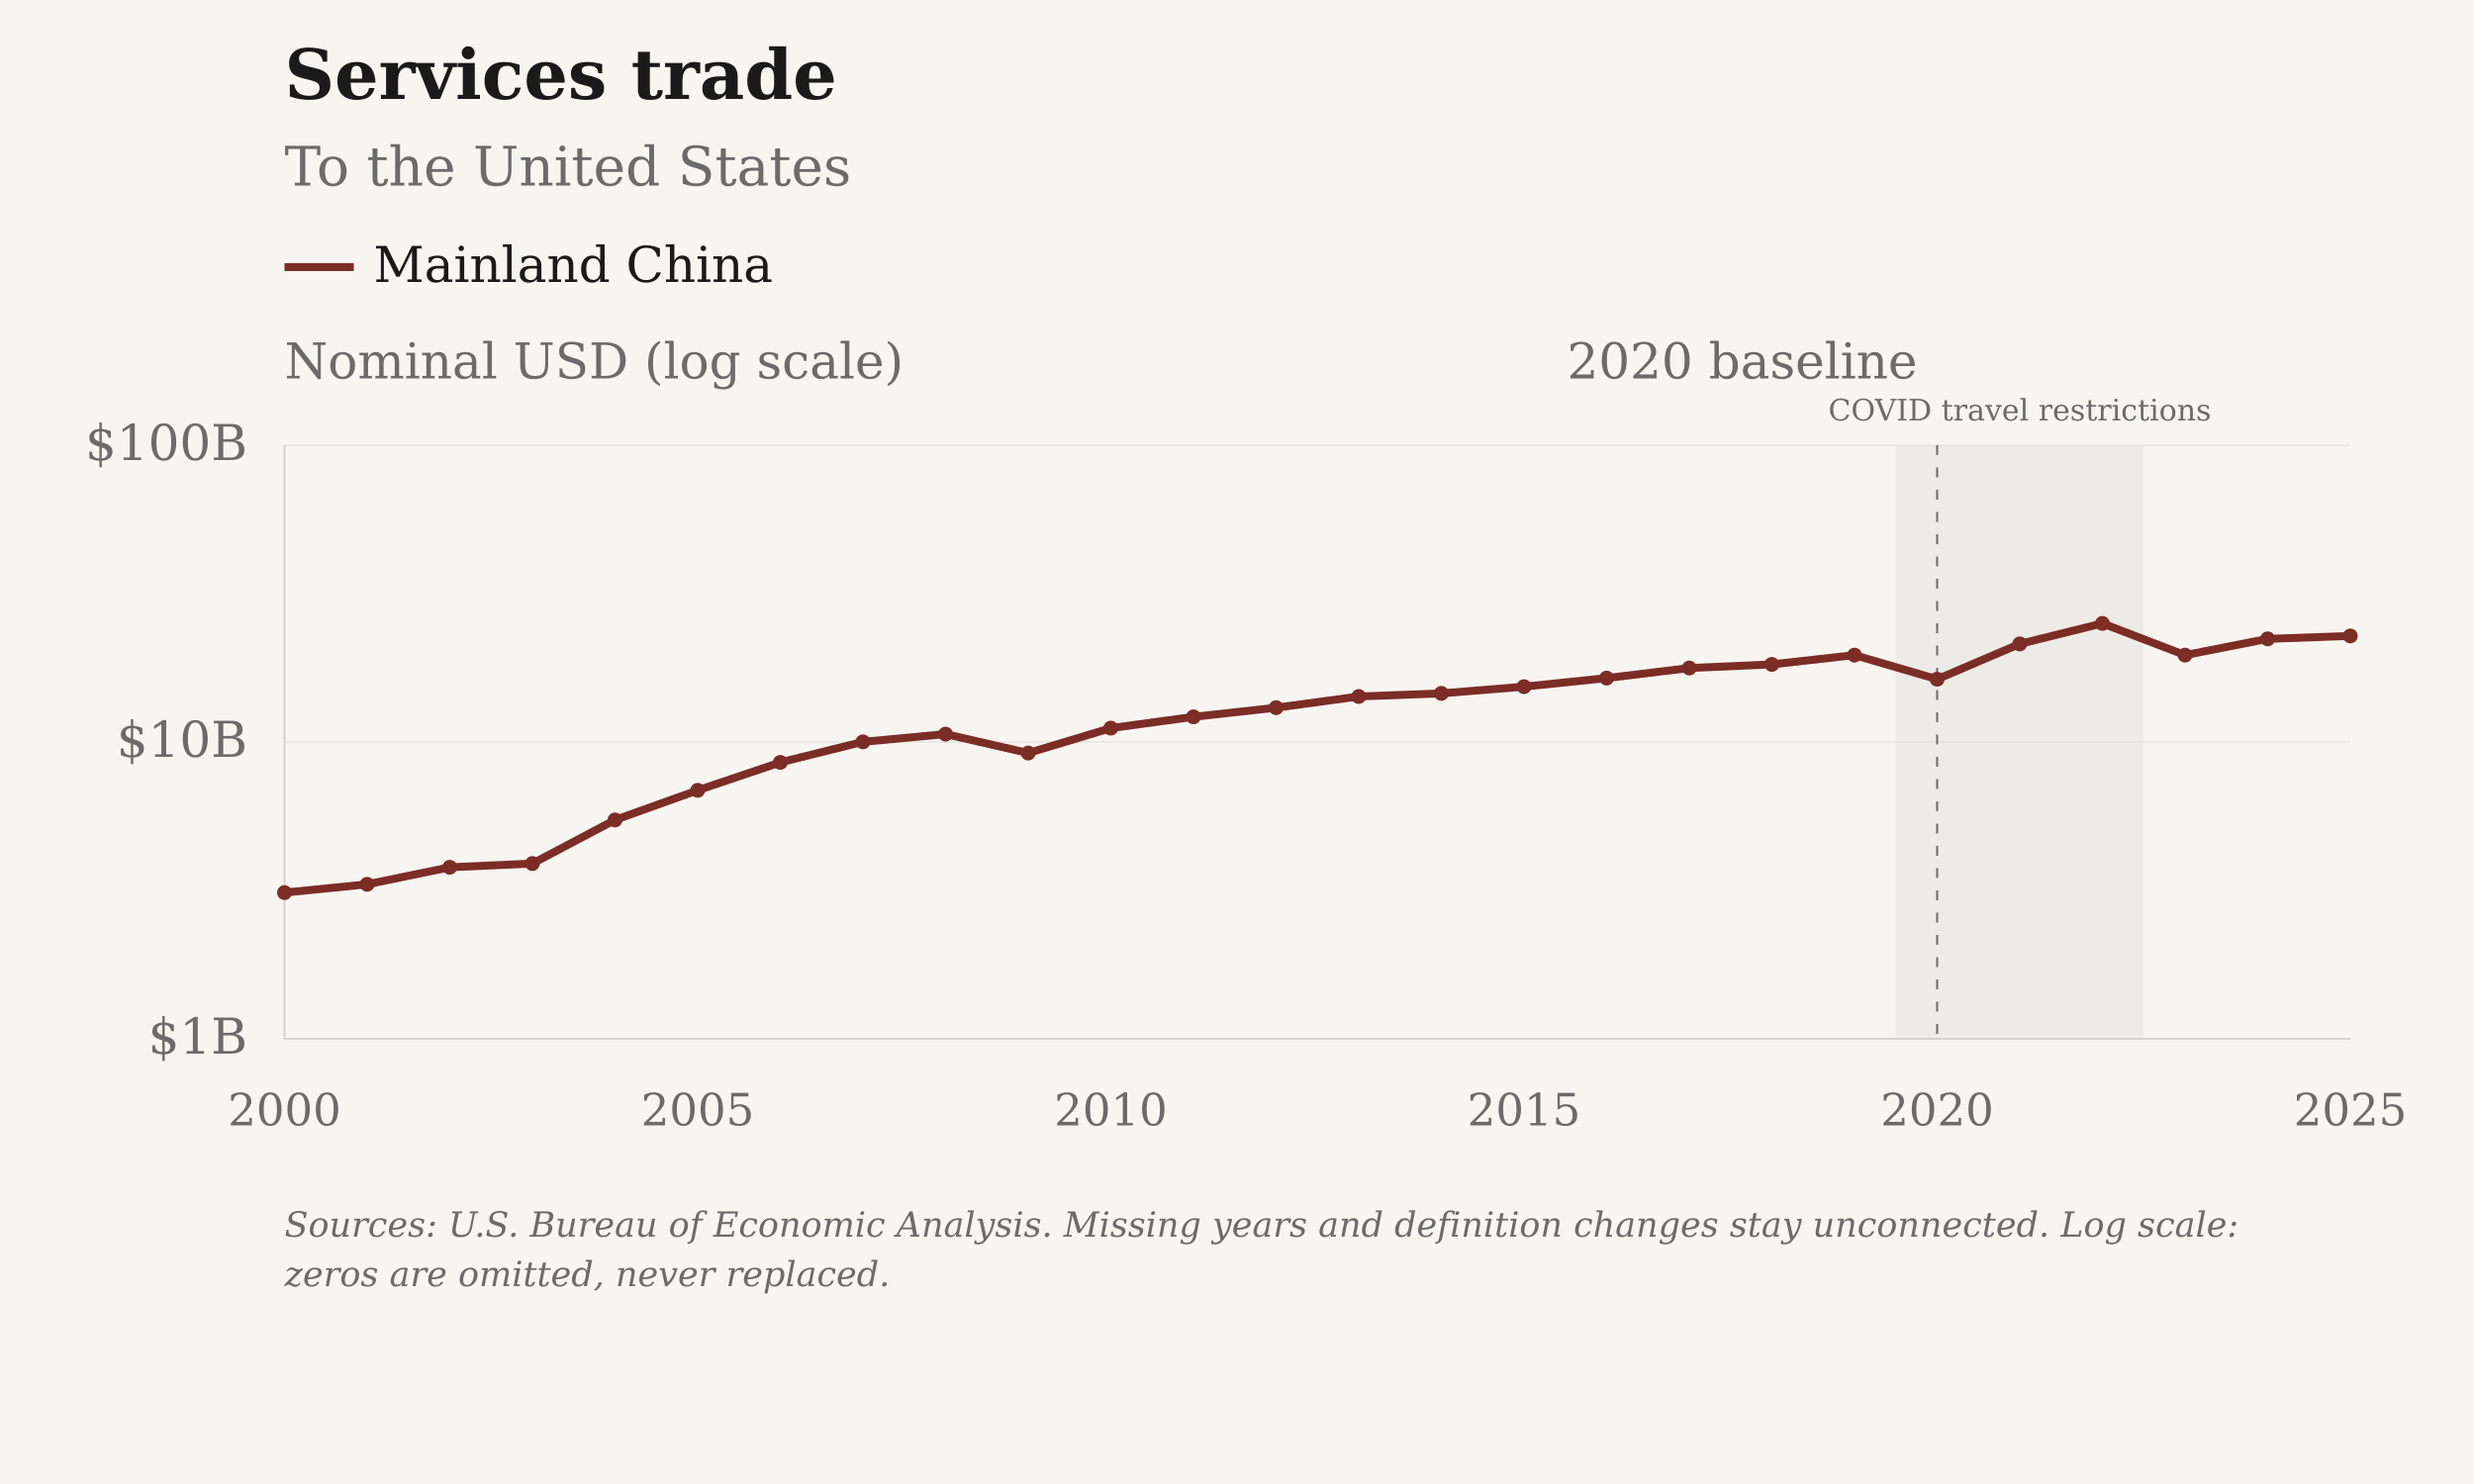
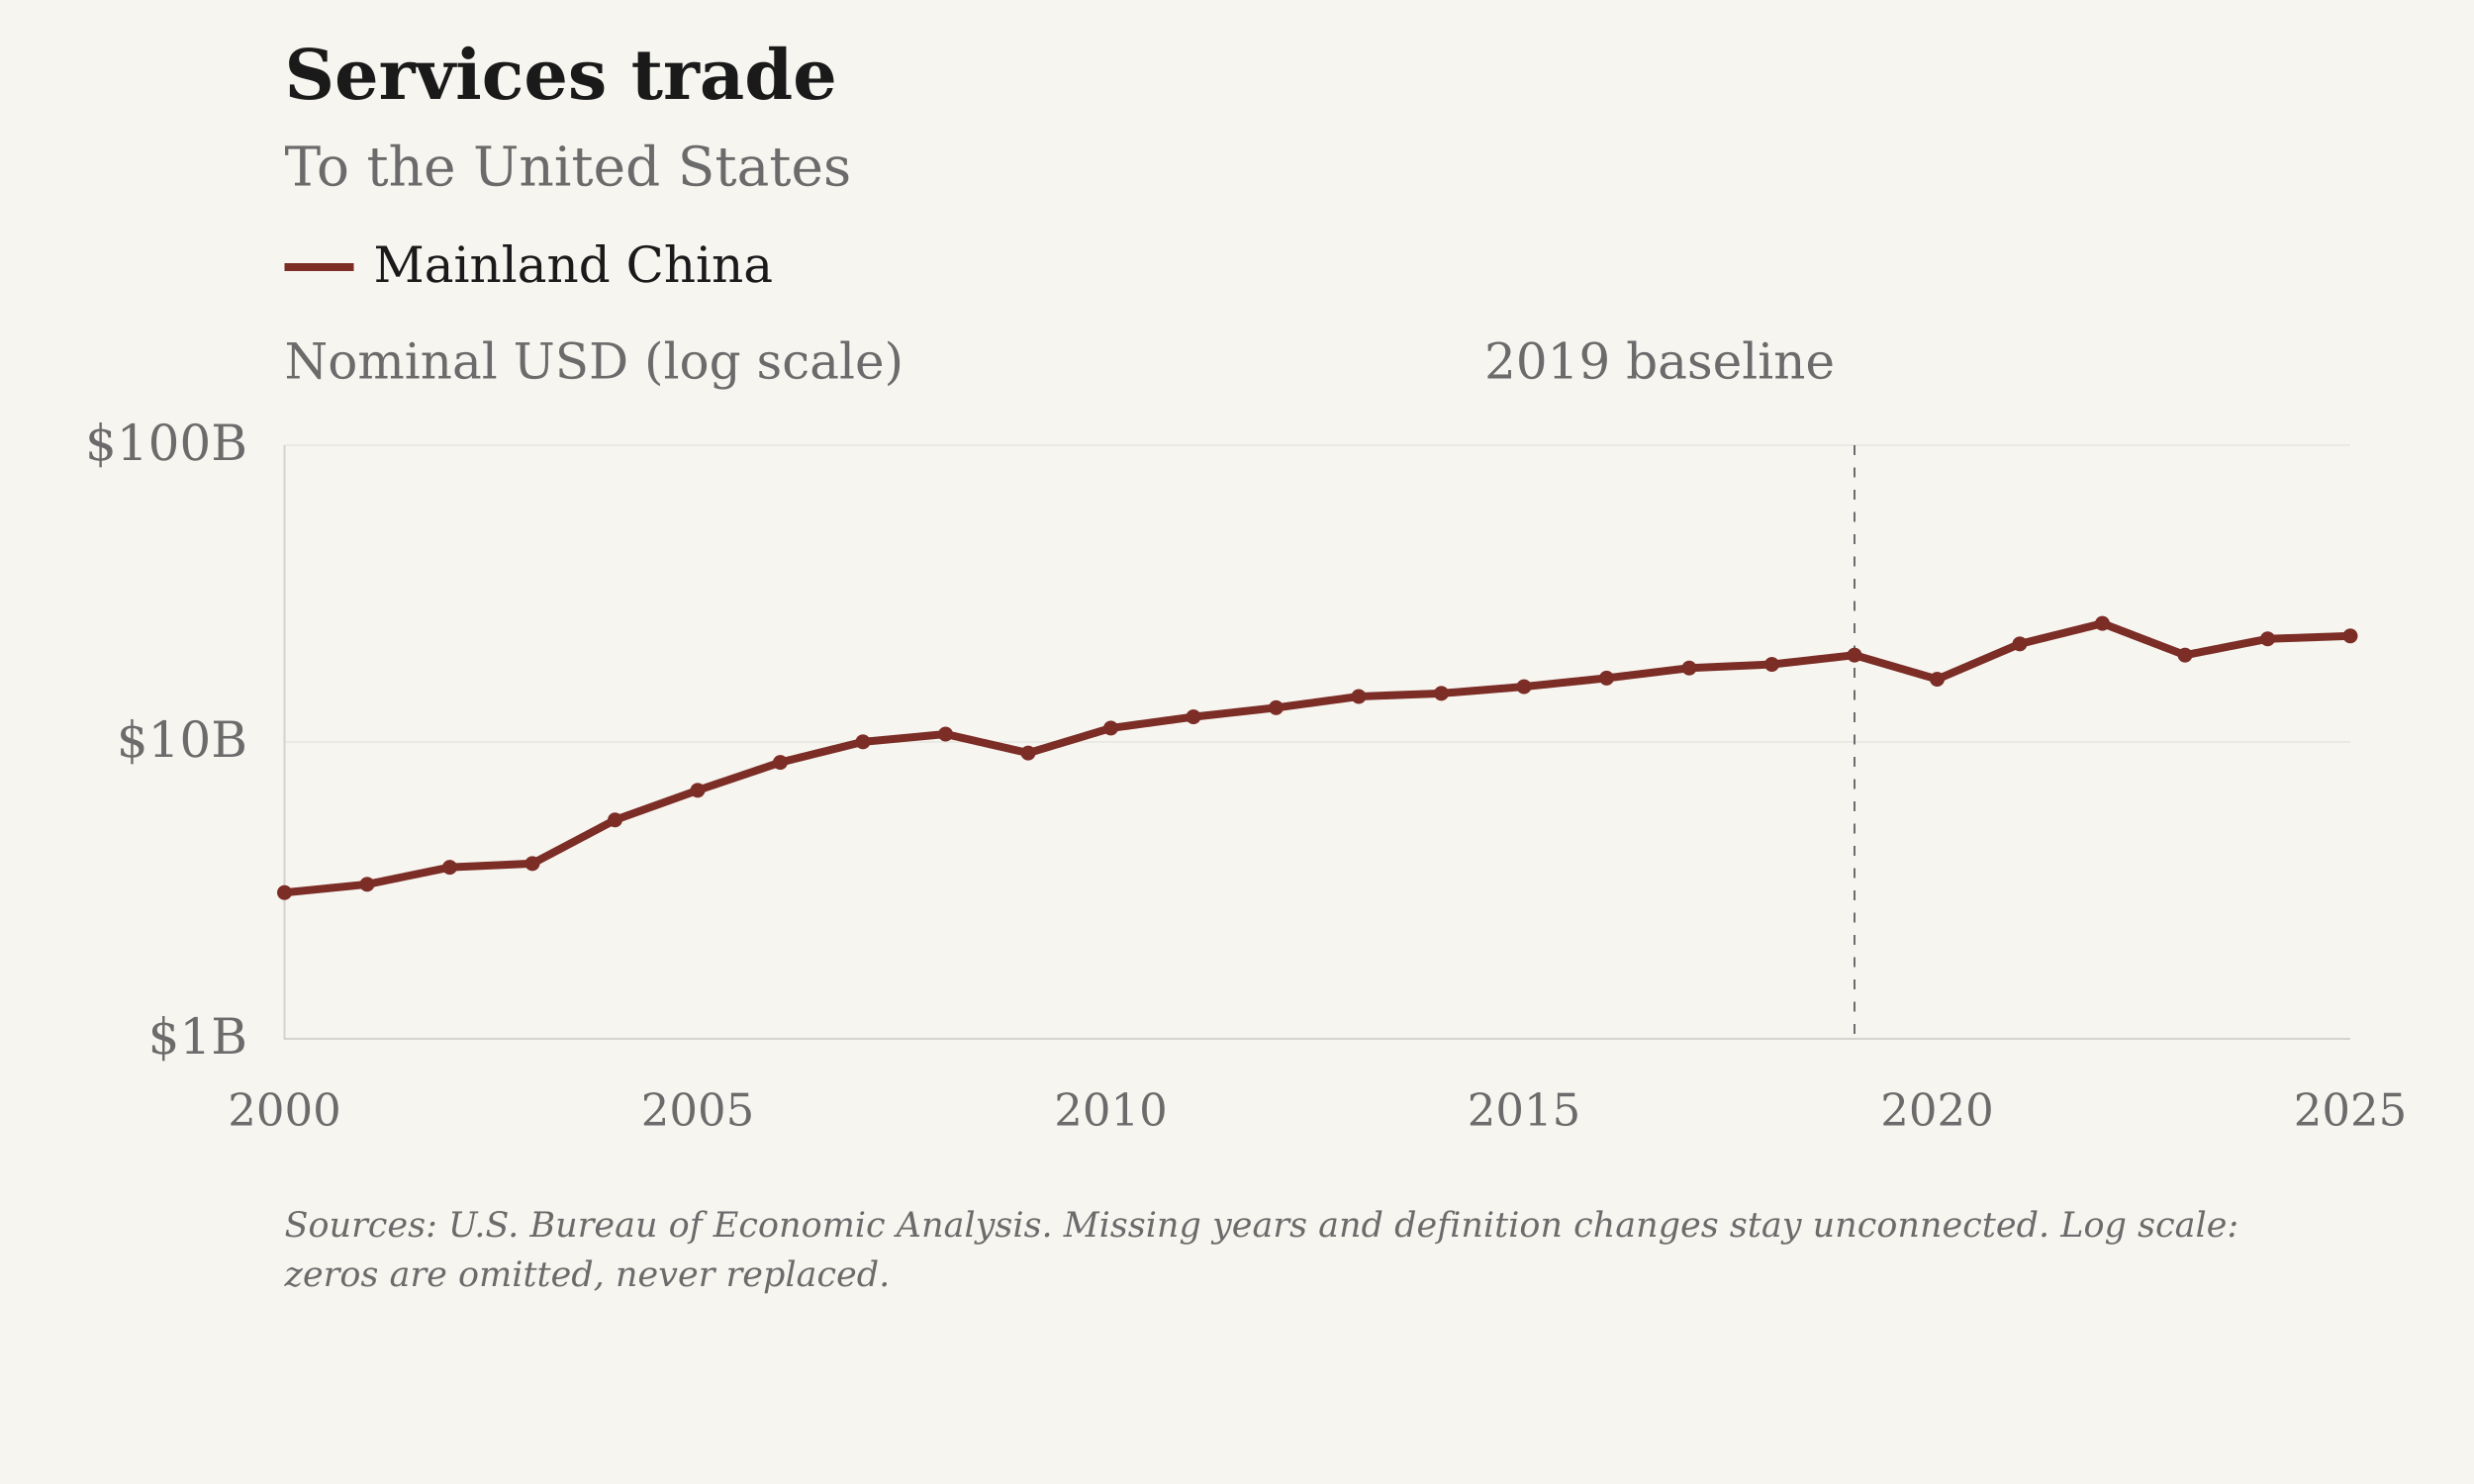
<svg xmlns="http://www.w3.org/2000/svg" viewBox="0 0 1000 600" role="img" aria-label="Services trade: To the United States · Mainland China" data-geographies="CHN" data-first-year="2000" data-last-year="2025">
  <rect class="chart-background" width="1000" height="600" fill="#F7F5F0" />
  <g font-family="DejaVu Serif, Georgia, 'Times New Roman', serif" font-size="20" fill="#6B6B6B">
    <text x="115" y="40" font-size="28" font-weight="bold" fill="#1A1A1A">Services trade</text>
    <text x="115" y="75" font-size="22">To the United States</text>
-     <rect class="covid-band" data-start-year="2020" data-end-year="2022" x="766.30" y="180" width="100.20" height="240" fill="#D6D3CC" fill-opacity=".3" pointer-events="none" />
-     <text class="covid-label" x="816.40" y="170" text-anchor="middle" font-size="12" fill="#6B6B6B">COVID travel restrictions</text>
    <path class="legend-swatch" data-geography="CHN" d="M115 108h28" stroke="#7B2D26" stroke-width="3.2" />
    <text x="151" y="114" fill="#1A1A1A">Mainland China</text>
    <text class="axis-unit" x="115" y="153">Nominal USD (log scale)</text>
    <path d="M115 420.00H950" stroke="#D6D3CC" stroke-opacity="0.6" stroke-width="0.5" />
    <text x="100" y="426.00" text-anchor="end">$1B</text>
    <path d="M115 300.00H950" stroke="#D6D3CC" stroke-opacity="0.6" stroke-width="0.5" />
    <text x="100" y="306.00" text-anchor="end">$10B</text>
    <path d="M115 180.00H950" stroke="#D6D3CC" stroke-opacity="0.6" stroke-width="0.5" />
    <text x="100" y="186.00" text-anchor="end">$100B</text>
    <text x="115.00" y="455" font-size="18" text-anchor="middle">2000</text>
    <text x="282.00" y="455" font-size="18" text-anchor="middle">2005</text>
    <text x="449.00" y="455" font-size="18" text-anchor="middle">2010</text>
    <text x="616.00" y="455" font-size="18" text-anchor="middle">2015</text>
    <text x="783.00" y="455" font-size="18" text-anchor="middle">2020</text>
    <text x="950.00" y="455" font-size="18" text-anchor="middle">2025</text>
    <path d="M115 180V420H950" stroke="#D6D3CC" stroke-width="0.8" fill="none" />
-     <path d="M783.00 180V420" stroke="#6B6B6B" stroke-width="0.8" stroke-dasharray="4 5" />
-     <text x="775.00" y="153" text-anchor="end">2020 baseline</text>
+     <path d="M749.60 180V420" stroke="#6B6B6B" stroke-width="0.8" stroke-dasharray="4 5" />
+     <text x="741.60" y="153" text-anchor="end">2019 baseline</text>
    <path class="data-line" data-geography="CHN" data-series-id="bea:CHN:USA:services" d="M115.00,360.89 L148.40,357.54 L181.80,350.65 L215.20,349.14 L248.60,331.51 L282.00,319.53 L315.40,308.24 L348.80,299.93 L382.20,296.81 L415.60,304.46 L449.00,294.38 L482.40,289.83 L515.80,286.13 L549.20,281.60 L582.60,280.34 L616.00,277.63 L649.40,274.16 L682.80,270.09 L716.20,268.62 L749.60,264.87 L783.00,274.62 L816.40,260.34 L849.80,252.05 L883.20,264.87 L916.60,258.30 L950.00,257.12" fill="none" stroke="#7B2D26" stroke-width="3.2" stroke-linejoin="round" />
    <circle data-geography="CHN" data-series-id="bea:CHN:USA:services" data-year="2000" data-value="3109000000" data-period="2000" data-status="observed" cx="115.00" cy="360.89" r="3" fill="#7B2D26" />
    <circle data-geography="CHN" data-series-id="bea:CHN:USA:services" data-year="2001" data-value="3315000000" data-period="2001" data-status="observed" cx="148.40" cy="357.54" r="3" fill="#7B2D26" />
    <circle data-geography="CHN" data-series-id="bea:CHN:USA:services" data-year="2002" data-value="3784000000" data-period="2002" data-status="observed" cx="181.80" cy="350.65" r="3" fill="#7B2D26" />
    <circle data-geography="CHN" data-series-id="bea:CHN:USA:services" data-year="2003" data-value="3895000000" data-period="2003" data-status="observed" cx="215.20" cy="349.14" r="3" fill="#7B2D26" />
    <circle data-geography="CHN" data-series-id="bea:CHN:USA:services" data-year="2004" data-value="5463000000" data-period="2004" data-status="observed" cx="248.60" cy="331.51" r="3" fill="#7B2D26" />
    <circle data-geography="CHN" data-series-id="bea:CHN:USA:services" data-year="2005" data-value="6875000000" data-period="2005" data-status="observed" cx="282.00" cy="319.53" r="3" fill="#7B2D26" />
    <circle data-geography="CHN" data-series-id="bea:CHN:USA:services" data-year="2006" data-value="8537000000" data-period="2006" data-status="observed" cx="315.40" cy="308.24" r="3" fill="#7B2D26" />
    <circle data-geography="CHN" data-series-id="bea:CHN:USA:services" data-year="2007" data-value="10013000000" data-period="2007" data-status="observed" cx="348.80" cy="299.93" r="3" fill="#7B2D26" />
    <circle data-geography="CHN" data-series-id="bea:CHN:USA:services" data-year="2008" data-value="10632000000" data-period="2008" data-status="observed" cx="382.20" cy="296.81" r="3" fill="#7B2D26" />
    <circle data-geography="CHN" data-series-id="bea:CHN:USA:services" data-year="2009" data-value="9179000000" data-period="2009" data-status="observed" cx="415.60" cy="304.46" r="3" fill="#7B2D26" />
    <circle data-geography="CHN" data-series-id="bea:CHN:USA:services" data-year="2010" data-value="11138000000" data-period="2010" data-status="observed" cx="449.00" cy="294.38" r="3" fill="#7B2D26" />
    <circle data-geography="CHN" data-series-id="bea:CHN:USA:services" data-year="2011" data-value="12155000000" data-period="2011" data-status="observed" cx="482.40" cy="289.83" r="3" fill="#7B2D26" />
    <circle data-geography="CHN" data-series-id="bea:CHN:USA:services" data-year="2012" data-value="13049000000" data-period="2012" data-status="observed" cx="515.80" cy="286.13" r="3" fill="#7B2D26" />
    <circle data-geography="CHN" data-series-id="bea:CHN:USA:services" data-year="2013" data-value="14235000000" data-period="2013" data-status="observed" cx="549.20" cy="281.60" r="3" fill="#7B2D26" />
    <circle data-geography="CHN" data-series-id="bea:CHN:USA:services" data-year="2014" data-value="14582000000" data-period="2014" data-status="observed" cx="582.60" cy="280.34" r="3" fill="#7B2D26" />
    <circle data-geography="CHN" data-series-id="bea:CHN:USA:services" data-year="2015" data-value="15362000000" data-period="2015" data-status="observed" cx="616.00" cy="277.63" r="3" fill="#7B2D26" />
    <circle data-geography="CHN" data-series-id="bea:CHN:USA:services" data-year="2016" data-value="16420000000" data-period="2016" data-status="observed" cx="649.40" cy="274.16" r="3" fill="#7B2D26" />
    <circle data-geography="CHN" data-series-id="bea:CHN:USA:services" data-year="2017" data-value="17751000000" data-period="2017" data-status="observed" cx="682.80" cy="270.09" r="3" fill="#7B2D26" />
    <circle data-geography="CHN" data-series-id="bea:CHN:USA:services" data-year="2018" data-value="18261000000" data-period="2018" data-status="observed" cx="716.20" cy="268.62" r="3" fill="#7B2D26" />
    <circle data-geography="CHN" data-series-id="bea:CHN:USA:services" data-year="2019" data-value="19623000000" data-period="2019" data-status="observed" cx="749.60" cy="264.87" r="3" fill="#7B2D26" />
    <circle data-geography="CHN" data-series-id="bea:CHN:USA:services" data-year="2020" data-value="16275000000" data-period="2020" data-status="observed" cx="783.00" cy="274.62" r="3" fill="#7B2D26" />
    <circle data-geography="CHN" data-series-id="bea:CHN:USA:services" data-year="2021" data-value="21403000000" data-period="2021" data-status="observed" cx="816.40" cy="260.34" r="3" fill="#7B2D26" />
    <circle data-geography="CHN" data-series-id="bea:CHN:USA:services" data-year="2022" data-value="25097000000" data-period="2022" data-status="observed" cx="849.80" cy="252.05" r="3" fill="#7B2D26" />
    <circle data-geography="CHN" data-series-id="bea:CHN:USA:services" data-year="2023" data-value="19624000000" data-period="2023" data-status="observed" cx="883.20" cy="264.87" r="3" fill="#7B2D26" />
    <circle data-geography="CHN" data-series-id="bea:CHN:USA:services" data-year="2024" data-value="22260000000" data-period="2024" data-status="observed" cx="916.60" cy="258.30" r="3" fill="#7B2D26" />
    <circle data-geography="CHN" data-series-id="bea:CHN:USA:services" data-year="2025" data-value="22768000000" data-period="2025" data-status="observed" cx="950.00" cy="257.12" r="3" fill="#7B2D26" />
    <text class="figure-source" x="115" y="500" font-size="14" font-style="italic">Sources: U.S. Bureau of Economic Analysis. Missing years and definition changes stay unconnected. Log scale:</text>
    <text class="figure-source" x="115" y="520" font-size="14" font-style="italic">zeros are omitted, never replaced.</text>
  </g>
</svg>
